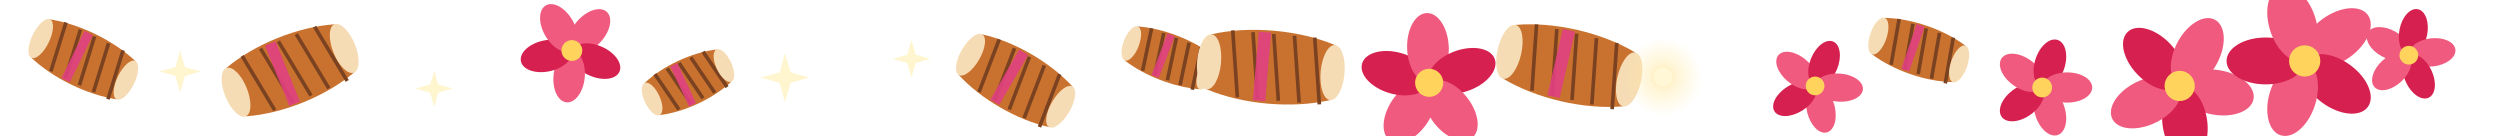
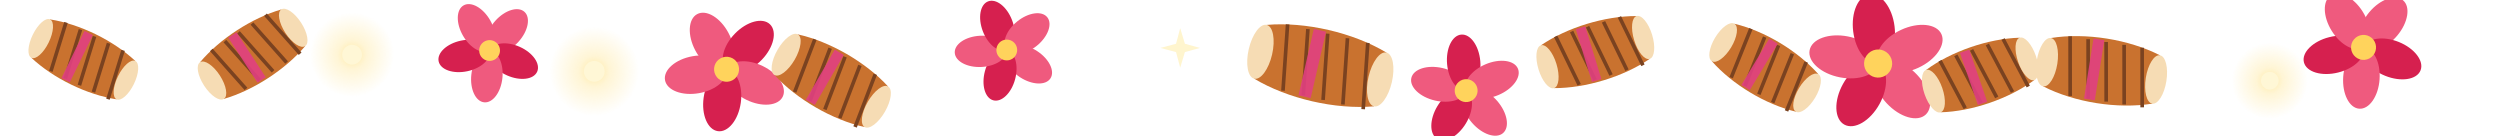
<svg xmlns="http://www.w3.org/2000/svg" viewBox="0 0 480 26" width="480" height="26">
  <defs>
    <radialGradient id="g" cx=".5" cy=".5" r=".5">
      <stop offset="0" stop-color="#ffe9a3" stop-opacity=".95" />
      <stop offset=".35" stop-color="#ffe9a3" stop-opacity=".45" />
      <stop offset="1" stop-color="#ffe9a3" stop-opacity="0" />
    </radialGradient>
+     <style>.tw,.sp,.sw,.dr{transform-box:fill-box;transform-origin:center}.tw{animation:tw 3s ease-in-out infinite}@keyframes tw{0%,100%{opacity:.3}50%{opacity:1}}.sp{animation:sp 2.6s ease-in-out infinite}@keyframes sp{0%,100%{opacity:.2;transform:scale(.55)}50%{opacity:1;transform:scale(1.2)}}.sw{animation:sw 4s ease-in-out infinite}@keyframes sw{0%,100%{transform:rotate(-13deg)}50%{transform:rotate(13deg)}}.dr{animation:dr 5s ease-in-out infinite}@keyframes dr{0%,100%{transform:translateY(-2px) rotate(-22deg)}50%{transform:translateY(4px) rotate(24deg)}}@media (prefers-reduced-motion:reduce){.tw,.sp,.sw,.dr{animation:none}}</style>
  </defs>
-   <g transform="translate(16.0 11.4) rotate(26)">
-     <path d="M-9.1 -4.1 C-3.6 -5.8 3.6 -5.8 9.1 -4.1 L9.1 4.1 C3.6 5.8 -3.6 5.8 -9.1 4.1Z" fill="#c9722f" />
-     <path d="M-6.1 -4.9 l1.5 9.7" stroke="#7a4220" stroke-width=".7" />
-     <path d="M-3.0 -4.9 l1.5 9.7" stroke="#7a4220" stroke-width=".7" />
-     <path d="M0.0 -4.9 l1.5 9.7" stroke="#7a4220" stroke-width=".7" />
-     <path d="M3.0 -4.9 l1.5 9.7" stroke="#7a4220" stroke-width=".7" />
-     <path d="M6.1 -4.9 l1.5 9.7" stroke="#7a4220" stroke-width=".7" />
-     <ellipse cx="-9.1" cy="0" rx="1.7" ry="4.1" fill="#f6dcb4" />
-     <ellipse cx="9.1" cy="0" rx="1.7" ry="4.1" fill="#f6dcb4" />
-     <rect x="-2.2" y="-5.0" width="1.8" height="10.1" fill="#e0407f" opacity=".9" />
+   <g class="sw" style="animation-duration:2.7s;animation-delay:-1.6s">
+     <g transform="translate(16.0 11.4) rotate(26)">
+       <path d="M-9.1 -4.1 C-3.6 -5.8 3.6 -5.8 9.1 -4.1 L9.1 4.1 C3.6 5.8 -3.6 5.8 -9.1 4.1Z" fill="#c9722f" />
+       <path d="M-6.1 -4.9 l1.5 9.7" stroke="#7a4220" stroke-width=".7" />
+       <path d="M-3.0 -4.9 l1.5 9.7" stroke="#7a4220" stroke-width=".7" />
+       <path d="M0.0 -4.9 l1.5 9.7" stroke="#7a4220" stroke-width=".7" />
+       <path d="M3.0 -4.9 l1.5 9.7" stroke="#7a4220" stroke-width=".7" />
+       <path d="M6.1 -4.9 l1.5 9.7" stroke="#7a4220" stroke-width=".7" />
+       <ellipse cx="-9.1" cy="0" rx="1.7" ry="4.1" fill="#f6dcb4" />
+       <ellipse cx="9.1" cy="0" rx="1.7" ry="4.1" fill="#f6dcb4" />
+       <rect x="-2.2" y="-5.0" width="1.8" height="10.1" fill="#e0407f" opacity=".9" />
+     </g>
  </g>
-   <polygon points="34.6,9.7 35.5,12.9 38.6,13.7 35.5,14.6 34.6,17.8 33.7,14.6 30.6,13.7 33.7,12.9" fill="#fff4cc" opacity="0.95" />
-   <g transform="translate(55.7 13.5) rotate(-22)">
-     <path d="M-11.2 -5.0 C-4.5 -7.2 4.5 -7.2 11.2 -5.0 L11.2 5.0 C4.5 7.2 -4.5 7.2 -11.2 5.0Z" fill="#c9722f" />
-     <path d="M-7.5 -6.0 l1.9 12.0" stroke="#7a4220" stroke-width=".7" />
-     <path d="M-3.7 -6.0 l1.9 12.0" stroke="#7a4220" stroke-width=".7" />
-     <path d="M0.0 -6.0 l1.9 12.0" stroke="#7a4220" stroke-width=".7" />
-     <path d="M3.7 -6.0 l1.9 12.0" stroke="#7a4220" stroke-width=".7" />
-     <path d="M7.5 -6.0 l1.9 12.0" stroke="#7a4220" stroke-width=".7" />
-     <ellipse cx="-11.2" cy="0" rx="2.2" ry="5.0" fill="#f6dcb4" />
-     <ellipse cx="11.2" cy="0" rx="2.2" ry="5.0" fill="#f6dcb4" />
-     <rect x="-2.7" y="-6.2" width="2.2" height="12.5" fill="#e0407f" opacity=".9" />
+   <g class="sw" style="animation-duration:3.8s;animation-delay:-3.1s">
+     <g transform="translate(48.5 10.4) rotate(-33)">
+       <path d="M-9.3 -4.2 C-3.7 -5.9 3.7 -5.9 9.3 -4.2 L9.3 4.2 C3.7 5.9 -3.7 5.9 -9.3 4.2Z" fill="#c9722f" />
+       <path d="M-6.2 -5.0 l1.5 9.9" stroke="#7a4220" stroke-width=".7" />
+       <path d="M-3.1 -5.0 l1.5 9.9" stroke="#7a4220" stroke-width=".7" />
+       <path d="M0.0 -5.0 l1.5 9.9" stroke="#7a4220" stroke-width=".7" />
+       <path d="M3.1 -5.0 l1.5 9.9" stroke="#7a4220" stroke-width=".7" />
+       <path d="M6.2 -5.0 l1.5 9.9" stroke="#7a4220" stroke-width=".7" />
+       <ellipse cx="-9.3" cy="0" rx="1.8" ry="4.2" fill="#f6dcb4" />
+       <ellipse cx="9.3" cy="0" rx="1.8" ry="4.2" fill="#f6dcb4" />
+       <rect x="-2.2" y="-5.2" width="1.9" height="10.3" fill="#e0407f" opacity=".9" />
+     </g>
  </g>
-   <polygon points="83.4,13.5 84.1,16.2 86.9,17.0 84.1,17.8 83.4,20.6 82.6,17.8 79.8,17.0 82.6,16.2" fill="#fff4cc" opacity="0.95" />
-   <g transform="translate(109.8 9.7) rotate(42)">
-     <ellipse cx="0" cy="-5.0" rx="3.0" ry="5.0" fill="#ef5a7e" transform="rotate(0)" />
-     <ellipse cx="0" cy="-5.0" rx="3.0" ry="5.0" fill="#d6204f" transform="rotate(72)" />
-     <ellipse cx="0" cy="-5.0" rx="3.0" ry="5.0" fill="#ef5a7e" transform="rotate(144)" />
-     <ellipse cx="0" cy="-5.0" rx="3.0" ry="5.0" fill="#d6204f" transform="rotate(216)" />
-     <ellipse cx="0" cy="-5.0" rx="3.0" ry="5.0" fill="#ef5a7e" transform="rotate(288)" />
-     <circle r="2.0" fill="#ffd35c" />
+   <g class="tw" style="animation-duration:2.6s;animation-delay:-0.6s">
+     <circle cx="67.6" cy="10.5" r="8.1" fill="url(#g)" />
+     <circle cx="67.6" cy="10.5" r="1.9" fill="#fff7d6" />
  </g>
-   <g transform="translate(132.1 15.8) rotate(-25)">
-     <path d="M-7.6 -3.4 C-3.1 -4.9 3.1 -4.9 7.6 -3.4 L7.6 3.4 C3.1 4.9 -3.1 4.9 -7.6 3.4Z" fill="#c9722f" />
-     <path d="M-5.1 -4.1 l1.3 8.1" stroke="#7a4220" stroke-width=".7" />
-     <path d="M-2.5 -4.1 l1.3 8.1" stroke="#7a4220" stroke-width=".7" />
-     <path d="M0.0 -4.1 l1.3 8.1" stroke="#7a4220" stroke-width=".7" />
-     <path d="M2.5 -4.1 l1.3 8.1" stroke="#7a4220" stroke-width=".7" />
-     <path d="M5.1 -4.1 l1.3 8.1" stroke="#7a4220" stroke-width=".7" />
-     <ellipse cx="-7.6" cy="0" rx="1.5" ry="3.4" fill="#f6dcb4" />
-     <ellipse cx="7.6" cy="0" rx="1.5" ry="3.4" fill="#f6dcb4" />
-     <rect x="-1.8" y="-4.2" width="1.5" height="8.5" fill="#e0407f" opacity=".9" />
+   <g class="sw" style="animation-duration:3.4s;animation-delay:-2.8s">
+     <g transform="translate(94.0 9.7) rotate(42)">
+       <ellipse cx="0" cy="-5.0" rx="3.0" ry="5.0" fill="#ef5a7e" transform="rotate(0)" />
+       <ellipse cx="0" cy="-5.0" rx="3.0" ry="5.0" fill="#d6204f" transform="rotate(72)" />
+       <ellipse cx="0" cy="-5.0" rx="3.0" ry="5.0" fill="#ef5a7e" transform="rotate(144)" />
+       <ellipse cx="0" cy="-5.0" rx="3.0" ry="5.0" fill="#d6204f" transform="rotate(216)" />
+       <ellipse cx="0" cy="-5.0" rx="3.0" ry="5.0" fill="#ef5a7e" transform="rotate(288)" />
+       <circle r="2.0" fill="#ffd35c" />
+     </g>
  </g>
-   <polygon points="150.7,10.2 151.8,13.9 155.4,14.9 151.8,15.9 150.7,19.6 149.7,15.9 146.0,14.9 149.7,13.9" fill="#fff4cc" opacity="0.95" />
-   <polygon points="175.0,7.7 175.8,10.5 178.6,11.3 175.8,12.1 175.0,14.9 174.2,12.1 171.4,11.3 174.2,10.5" fill="#fff4cc" opacity="0.95" />
-   <g transform="translate(195.0 15.5) rotate(30)">
-     <path d="M-10.0 -4.5 C-4.0 -6.4 4.0 -6.4 10.0 -4.5 L10.0 4.5 C4.0 6.4 -4.0 6.4 -10.0 4.5Z" fill="#c9722f" />
-     <path d="M-6.7 -5.3 l1.7 10.7" stroke="#7a4220" stroke-width=".7" />
-     <path d="M-3.3 -5.3 l1.7 10.7" stroke="#7a4220" stroke-width=".7" />
-     <path d="M0.0 -5.3 l1.7 10.7" stroke="#7a4220" stroke-width=".7" />
-     <path d="M3.3 -5.3 l1.7 10.7" stroke="#7a4220" stroke-width=".7" />
-     <path d="M6.7 -5.3 l1.7 10.7" stroke="#7a4220" stroke-width=".7" />
-     <ellipse cx="-10.0" cy="0" rx="1.9" ry="4.5" fill="#f6dcb4" />
-     <ellipse cx="10.0" cy="0" rx="1.9" ry="4.5" fill="#f6dcb4" />
-     <rect x="-2.4" y="-5.5" width="2.0" height="11.1" fill="#e0407f" opacity=".9" />
+   <g class="tw" style="animation-duration:4.2s;animation-delay:-2.6s">
+     <circle cx="114.1" cy="13.7" r="8.6" fill="url(#g)" />
+     <circle cx="114.1" cy="13.7" r="2.0" fill="#fff7d6" />
  </g>
-   <g transform="translate(224.4 11.1) rotate(21)">
-     <path d="M-7.7 -3.5 C-3.1 -4.9 3.1 -4.9 7.7 -3.5 L7.7 3.5 C3.1 4.9 -3.1 4.9 -7.7 3.5Z" fill="#c9722f" />
-     <path d="M-5.1 -4.1 l1.3 8.2" stroke="#7a4220" stroke-width=".7" />
-     <path d="M-2.6 -4.1 l1.3 8.2" stroke="#7a4220" stroke-width=".7" />
-     <path d="M0.0 -4.1 l1.3 8.2" stroke="#7a4220" stroke-width=".7" />
-     <path d="M2.6 -4.1 l1.3 8.2" stroke="#7a4220" stroke-width=".7" />
-     <path d="M5.1 -4.1 l1.3 8.2" stroke="#7a4220" stroke-width=".7" />
-     <ellipse cx="-7.7" cy="0" rx="1.5" ry="3.5" fill="#f6dcb4" />
-     <ellipse cx="7.7" cy="0" rx="1.5" ry="3.5" fill="#f6dcb4" />
-     <rect x="-1.9" y="-4.3" width="1.5" height="8.6" fill="#e0407f" opacity=".9" />
+   <g class="sw" style="animation-duration:3.6s;animation-delay:-0.9s">
+     <g transform="translate(139.5 13.3) rotate(332)">
+       <ellipse cx="0" cy="-6.0" rx="3.6" ry="6.0" fill="#ef5a7e" transform="rotate(0)" />
+       <ellipse cx="0" cy="-6.0" rx="3.6" ry="6.0" fill="#d6204f" transform="rotate(72)" />
+       <ellipse cx="0" cy="-6.0" rx="3.6" ry="6.0" fill="#ef5a7e" transform="rotate(144)" />
+       <ellipse cx="0" cy="-6.0" rx="3.6" ry="6.0" fill="#d6204f" transform="rotate(216)" />
+       <ellipse cx="0" cy="-6.0" rx="3.6" ry="6.0" fill="#ef5a7e" transform="rotate(288)" />
+       <circle r="2.4" fill="#ffd35c" />
+     </g>
  </g>
-   <g transform="translate(244.0 12.9) rotate(5)">
-     <path d="M-11.9 -5.3 C-4.8 -7.6 4.8 -7.6 11.9 -5.3 L11.9 5.3 C4.8 7.6 -4.8 7.6 -11.9 5.3Z" fill="#c9722f" />
-     <path d="M-7.9 -6.4 l2.0 12.7" stroke="#7a4220" stroke-width=".7" />
-     <path d="M-4.0 -6.4 l2.0 12.7" stroke="#7a4220" stroke-width=".7" />
-     <path d="M0.0 -6.4 l2.0 12.7" stroke="#7a4220" stroke-width=".7" />
-     <path d="M4.0 -6.4 l2.0 12.7" stroke="#7a4220" stroke-width=".7" />
-     <path d="M7.9 -6.4 l2.0 12.7" stroke="#7a4220" stroke-width=".7" />
-     <ellipse cx="-11.9" cy="0" rx="2.3" ry="5.3" fill="#f6dcb4" />
-     <ellipse cx="11.9" cy="0" rx="2.3" ry="5.3" fill="#f6dcb4" />
-     <rect x="-2.9" y="-6.6" width="2.4" height="13.2" fill="#e0407f" opacity=".9" />
+   <g class="sw" style="animation-duration:4.7s;animation-delay:-1.4s">
+     <g transform="translate(159.6 15.5) rotate(30)">
+       <path d="M-10.0 -4.5 C-4.0 -6.4 4.0 -6.4 10.0 -4.5 L10.0 4.5 C4.0 6.4 -4.0 6.4 -10.0 4.5Z" fill="#c9722f" />
+       <path d="M-6.7 -5.3 l1.7 10.7" stroke="#7a4220" stroke-width=".7" />
+       <path d="M-3.3 -5.3 l1.7 10.7" stroke="#7a4220" stroke-width=".7" />
+       <path d="M0.0 -5.3 l1.7 10.7" stroke="#7a4220" stroke-width=".7" />
+       <path d="M3.3 -5.3 l1.7 10.7" stroke="#7a4220" stroke-width=".7" />
+       <path d="M6.7 -5.3 l1.7 10.7" stroke="#7a4220" stroke-width=".7" />
+       <ellipse cx="-10.0" cy="0" rx="1.9" ry="4.5" fill="#f6dcb4" />
+       <ellipse cx="10.0" cy="0" rx="1.9" ry="4.5" fill="#f6dcb4" />
+       <rect x="-2.4" y="-5.5" width="2.0" height="11.1" fill="#e0407f" opacity=".9" />
+     </g>
  </g>
-   <g transform="translate(274.4 15.9) rotate(214)">
-     <ellipse cx="0" cy="-6.7" rx="4.0" ry="6.7" fill="#ef5a7e" transform="rotate(0)" />
-     <ellipse cx="0" cy="-6.7" rx="4.0" ry="6.7" fill="#d6204f" transform="rotate(72)" />
-     <ellipse cx="0" cy="-6.7" rx="4.0" ry="6.7" fill="#ef5a7e" transform="rotate(144)" />
-     <ellipse cx="0" cy="-6.7" rx="4.0" ry="6.7" fill="#d6204f" transform="rotate(216)" />
-     <ellipse cx="0" cy="-6.7" rx="4.0" ry="6.7" fill="#ef5a7e" transform="rotate(288)" />
-     <circle r="2.7" fill="#ffd35c" />
+   <g class="sw" style="animation-duration:5.4s;animation-delay:-2.3s">
+     <g transform="translate(193.3 9.6) rotate(123)">
+       <ellipse cx="0" cy="-5.0" rx="3.0" ry="5.0" fill="#ef5a7e" transform="rotate(0)" />
+       <ellipse cx="0" cy="-5.0" rx="3.0" ry="5.0" fill="#d6204f" transform="rotate(72)" />
+       <ellipse cx="0" cy="-5.0" rx="3.0" ry="5.0" fill="#ef5a7e" transform="rotate(144)" />
+       <ellipse cx="0" cy="-5.0" rx="3.0" ry="5.0" fill="#d6204f" transform="rotate(216)" />
+       <ellipse cx="0" cy="-5.0" rx="3.0" ry="5.0" fill="#ef5a7e" transform="rotate(288)" />
+       <circle r="2.0" fill="#ffd35c" />
+     </g>
  </g>
-   <g transform="translate(301.3 12.6) rotate(13)">
-     <path d="M-11.8 -5.3 C-4.7 -7.6 4.7 -7.6 11.8 -5.3 L11.8 5.3 C4.7 7.6 -4.7 7.6 -11.8 5.3Z" fill="#c9722f" />
-     <path d="M-7.9 -6.3 l2.0 12.6" stroke="#7a4220" stroke-width=".7" />
-     <path d="M-3.9 -6.3 l2.0 12.6" stroke="#7a4220" stroke-width=".7" />
-     <path d="M0.0 -6.3 l2.0 12.6" stroke="#7a4220" stroke-width=".7" />
-     <path d="M3.9 -6.3 l2.0 12.6" stroke="#7a4220" stroke-width=".7" />
-     <path d="M7.9 -6.3 l2.0 12.6" stroke="#7a4220" stroke-width=".7" />
-     <ellipse cx="-11.8" cy="0" rx="2.3" ry="5.3" fill="#f6dcb4" />
-     <ellipse cx="11.8" cy="0" rx="2.3" ry="5.3" fill="#f6dcb4" />
-     <rect x="-2.8" y="-6.6" width="2.4" height="13.1" fill="#e0407f" opacity=".9" />
+   <g class="sp" style="animation-duration:4.6s;animation-delay:-2.7s">
+     <polygon points="226.6,5.4 227.5,8.4 230.4,9.2 227.5,10.0 226.6,13.0 225.8,10.0 222.8,9.2 225.8,8.4" fill="#fff4cc" opacity="0.95" />
  </g>
-   <circle cx="319.3" cy="14.8" r="7.5" fill="url(#g)" />
-   <circle cx="319.3" cy="14.8" r="1.8" fill="#fff7d6" />
-   <g transform="translate(348.5 16.5) rotate(166)">
-     <ellipse cx="0" cy="-4.6" rx="2.7" ry="4.6" fill="#ef5a7e" transform="rotate(0)" />
-     <ellipse cx="0" cy="-4.6" rx="2.7" ry="4.6" fill="#d6204f" transform="rotate(72)" />
-     <ellipse cx="0" cy="-4.6" rx="2.7" ry="4.6" fill="#ef5a7e" transform="rotate(144)" />
-     <ellipse cx="0" cy="-4.6" rx="2.7" ry="4.6" fill="#d6204f" transform="rotate(216)" />
-     <ellipse cx="0" cy="-4.6" rx="2.7" ry="4.6" fill="#ef5a7e" transform="rotate(288)" />
-     <circle r="1.8" fill="#ffd35c" />
+   <g class="sw" style="animation-duration:2.6s;animation-delay:-1.8s">
+     <g transform="translate(253.5 12.6) rotate(13)">
+       <path d="M-11.8 -5.3 C-4.7 -7.6 4.7 -7.6 11.8 -5.3 L11.8 5.3 C4.7 7.6 -4.7 7.6 -11.8 5.3Z" fill="#c9722f" />
+       <path d="M-7.9 -6.3 l2.0 12.6" stroke="#7a4220" stroke-width=".7" />
+       <path d="M-3.9 -6.3 l2.0 12.6" stroke="#7a4220" stroke-width=".7" />
+       <path d="M0.0 -6.3 l2.0 12.6" stroke="#7a4220" stroke-width=".7" />
+       <path d="M3.9 -6.3 l2.0 12.6" stroke="#7a4220" stroke-width=".7" />
+       <path d="M7.9 -6.3 l2.0 12.6" stroke="#7a4220" stroke-width=".7" />
+       <ellipse cx="-11.8" cy="0" rx="2.3" ry="5.3" fill="#f6dcb4" />
+       <ellipse cx="11.8" cy="0" rx="2.3" ry="5.3" fill="#f6dcb4" />
+       <rect x="-2.8" y="-6.6" width="2.4" height="13.1" fill="#e0407f" opacity=".9" />
+     </g>
  </g>
-   <g transform="translate(368.4 9.6) rotate(19)">
-     <path d="M-8.2 -3.7 C-3.3 -5.3 3.3 -5.3 8.2 -3.7 L8.2 3.7 C3.3 5.3 -3.3 5.3 -8.2 3.7Z" fill="#c9722f" />
-     <path d="M-5.5 -4.4 l1.4 8.8" stroke="#7a4220" stroke-width=".7" />
-     <path d="M-2.7 -4.4 l1.4 8.8" stroke="#7a4220" stroke-width=".7" />
-     <path d="M0.0 -4.4 l1.4 8.8" stroke="#7a4220" stroke-width=".7" />
-     <path d="M2.7 -4.4 l1.4 8.8" stroke="#7a4220" stroke-width=".7" />
-     <path d="M5.5 -4.4 l1.4 8.8" stroke="#7a4220" stroke-width=".7" />
-     <ellipse cx="-8.2" cy="0" rx="1.6" ry="3.7" fill="#f6dcb4" />
-     <ellipse cx="8.2" cy="0" rx="1.6" ry="3.7" fill="#f6dcb4" />
-     <rect x="-2.0" y="-4.6" width="1.6" height="9.1" fill="#e0407f" opacity=".9" />
+   <g class="sw" style="animation-duration:4.5s;animation-delay:-0.1s">
+     <g transform="translate(281.5 17.4) rotate(139)">
+       <ellipse cx="0" cy="-5.4" rx="3.2" ry="5.4" fill="#ef5a7e" transform="rotate(0)" />
+       <ellipse cx="0" cy="-5.4" rx="3.2" ry="5.4" fill="#d6204f" transform="rotate(72)" />
+       <ellipse cx="0" cy="-5.4" rx="3.2" ry="5.4" fill="#ef5a7e" transform="rotate(144)" />
+       <ellipse cx="0" cy="-5.4" rx="3.2" ry="5.4" fill="#d6204f" transform="rotate(216)" />
+       <ellipse cx="0" cy="-5.4" rx="3.2" ry="5.4" fill="#ef5a7e" transform="rotate(288)" />
+       <circle r="2.2" fill="#ffd35c" />
+     </g>
  </g>
-   <g transform="translate(392.1 16.8) rotate(162)">
-     <ellipse cx="0" cy="-4.8" rx="2.9" ry="4.8" fill="#ef5a7e" transform="rotate(0)" />
-     <ellipse cx="0" cy="-4.8" rx="2.9" ry="4.8" fill="#d6204f" transform="rotate(72)" />
-     <ellipse cx="0" cy="-4.8" rx="2.9" ry="4.8" fill="#ef5a7e" transform="rotate(144)" />
-     <ellipse cx="0" cy="-4.8" rx="2.9" ry="4.8" fill="#d6204f" transform="rotate(216)" />
-     <ellipse cx="0" cy="-4.8" rx="2.9" ry="4.8" fill="#ef5a7e" transform="rotate(288)" />
-     <circle r="1.9" fill="#ffd35c" />
+   <g class="sw" style="animation-duration:4.8s;animation-delay:-1.9s">
+     <g transform="translate(306.3 10.0) rotate(-17)">
+       <path d="M-9.6 -4.3 C-3.8 -6.1 3.8 -6.1 9.6 -4.3 L9.6 4.3 C3.8 6.1 -3.8 6.1 -9.6 4.3Z" fill="#c9722f" />
+       <path d="M-6.4 -5.1 l1.6 10.2" stroke="#7a4220" stroke-width=".7" />
+       <path d="M-3.2 -5.1 l1.6 10.2" stroke="#7a4220" stroke-width=".7" />
+       <path d="M0.0 -5.1 l1.6 10.2" stroke="#7a4220" stroke-width=".7" />
+       <path d="M3.2 -5.1 l1.6 10.2" stroke="#7a4220" stroke-width=".7" />
+       <path d="M6.4 -5.1 l1.6 10.2" stroke="#7a4220" stroke-width=".7" />
+       <ellipse cx="-9.6" cy="0" rx="1.8" ry="4.3" fill="#f6dcb4" />
+       <ellipse cx="9.6" cy="0" rx="1.8" ry="4.3" fill="#f6dcb4" />
+       <rect x="-2.3" y="-5.3" width="1.9" height="10.6" fill="#e0407f" opacity=".9" />
+     </g>
  </g>
-   <g transform="translate(418.5 16.5) rotate(100)">
-     <ellipse cx="0" cy="-7.2" rx="4.3" ry="7.2" fill="#ef5a7e" transform="rotate(0)" />
-     <ellipse cx="0" cy="-7.2" rx="4.3" ry="7.2" fill="#d6204f" transform="rotate(72)" />
-     <ellipse cx="0" cy="-7.2" rx="4.3" ry="7.2" fill="#ef5a7e" transform="rotate(144)" />
-     <ellipse cx="0" cy="-7.2" rx="4.3" ry="7.2" fill="#d6204f" transform="rotate(216)" />
-     <ellipse cx="0" cy="-7.2" rx="4.3" ry="7.2" fill="#ef5a7e" transform="rotate(288)" />
-     <circle r="2.9" fill="#ffd35c" />
+   <g class="sw" style="animation-duration:5.0s;animation-delay:-4.3s">
+     <g transform="translate(338.9 13.0) rotate(31)">
+       <path d="M-9.4 -4.2 C-3.7 -6.0 3.7 -6.0 9.4 -4.2 L9.4 4.2 C3.7 6.0 -3.7 6.0 -9.4 4.2Z" fill="#c9722f" />
+       <path d="M-6.2 -5.0 l1.6 10.0" stroke="#7a4220" stroke-width=".7" />
+       <path d="M-3.1 -5.0 l1.6 10.0" stroke="#7a4220" stroke-width=".7" />
+       <path d="M0.0 -5.0 l1.6 10.0" stroke="#7a4220" stroke-width=".7" />
+       <path d="M3.1 -5.0 l1.6 10.0" stroke="#7a4220" stroke-width=".7" />
+       <path d="M6.2 -5.0 l1.6 10.0" stroke="#7a4220" stroke-width=".7" />
+       <ellipse cx="-9.4" cy="0" rx="1.8" ry="4.2" fill="#f6dcb4" />
+       <ellipse cx="9.4" cy="0" rx="1.8" ry="4.2" fill="#f6dcb4" />
+       <rect x="-2.2" y="-5.2" width="1.9" height="10.4" fill="#e0407f" opacity=".9" />
+     </g>
  </g>
-   <g transform="translate(442.5 11.7) rotate(54)">
-     <ellipse cx="0" cy="-7.5" rx="4.5" ry="7.5" fill="#ef5a7e" transform="rotate(0)" />
-     <ellipse cx="0" cy="-7.5" rx="4.5" ry="7.5" fill="#d6204f" transform="rotate(72)" />
-     <ellipse cx="0" cy="-7.5" rx="4.5" ry="7.5" fill="#ef5a7e" transform="rotate(144)" />
-     <ellipse cx="0" cy="-7.5" rx="4.5" ry="7.5" fill="#d6204f" transform="rotate(216)" />
-     <ellipse cx="0" cy="-7.5" rx="4.5" ry="7.5" fill="#ef5a7e" transform="rotate(288)" />
-     <circle r="3.0" fill="#ffd35c" />
+   <g class="sw" style="animation-duration:3.1s;animation-delay:-0.3s">
+     <g transform="translate(360.6 12.2) rotate(137)">
+       <ellipse cx="0" cy="-6.7" rx="4.0" ry="6.7" fill="#ef5a7e" transform="rotate(0)" />
+       <ellipse cx="0" cy="-6.7" rx="4.0" ry="6.7" fill="#d6204f" transform="rotate(72)" />
+       <ellipse cx="0" cy="-6.7" rx="4.0" ry="6.7" fill="#ef5a7e" transform="rotate(144)" />
+       <ellipse cx="0" cy="-6.7" rx="4.0" ry="6.7" fill="#d6204f" transform="rotate(216)" />
+       <ellipse cx="0" cy="-6.7" rx="4.0" ry="6.7" fill="#ef5a7e" transform="rotate(288)" />
+       <circle r="2.7" fill="#ffd35c" />
+     </g>
  </g>
-   <g transform="translate(462.5 10.6) rotate(299)">
-     <ellipse cx="0" cy="-4.5" rx="2.7" ry="4.5" fill="#ef5a7e" transform="rotate(0)" />
-     <ellipse cx="0" cy="-4.5" rx="2.7" ry="4.5" fill="#d6204f" transform="rotate(72)" />
-     <ellipse cx="0" cy="-4.5" rx="2.7" ry="4.5" fill="#ef5a7e" transform="rotate(144)" />
-     <ellipse cx="0" cy="-4.5" rx="2.7" ry="4.5" fill="#d6204f" transform="rotate(216)" />
-     <ellipse cx="0" cy="-4.5" rx="2.7" ry="4.5" fill="#ef5a7e" transform="rotate(288)" />
-     <circle r="1.8" fill="#ffd35c" />
+   <g class="sw" style="animation-duration:2.4s;animation-delay:-1.0s">
+     <g transform="translate(380.2 14.4) rotate(-19)">
+       <path d="M-9.5 -4.3 C-3.8 -6.1 3.8 -6.1 9.5 -4.3 L9.5 4.3 C3.8 6.1 -3.8 6.1 -9.5 4.3Z" fill="#c9722f" />
+       <path d="M-6.4 -5.1 l1.6 10.2" stroke="#7a4220" stroke-width=".7" />
+       <path d="M-3.2 -5.1 l1.6 10.2" stroke="#7a4220" stroke-width=".7" />
+       <path d="M0.0 -5.1 l1.6 10.2" stroke="#7a4220" stroke-width=".7" />
+       <path d="M3.2 -5.1 l1.6 10.2" stroke="#7a4220" stroke-width=".7" />
+       <path d="M6.4 -5.1 l1.6 10.2" stroke="#7a4220" stroke-width=".7" />
+       <ellipse cx="-9.5" cy="0" rx="1.8" ry="4.3" fill="#f6dcb4" />
+       <ellipse cx="9.5" cy="0" rx="1.8" ry="4.3" fill="#f6dcb4" />
+       <rect x="-2.3" y="-5.3" width="1.9" height="10.6" fill="#e0407f" opacity=".9" />
+     </g>
+   </g>
+   <g class="sw" style="animation-duration:4.6s;animation-delay:-0.2s">
+     <g transform="translate(403.5 13.6) rotate(9)">
+       <path d="M-10.6 -4.7 C-4.2 -6.8 4.2 -6.8 10.6 -4.7 L10.6 4.7 C4.2 6.8 -4.2 6.8 -10.6 4.7Z" fill="#c9722f" />
+       <path d="M-7.0 -5.6 l1.8 11.3" stroke="#7a4220" stroke-width=".7" />
+       <path d="M-3.5 -5.6 l1.8 11.3" stroke="#7a4220" stroke-width=".7" />
+       <path d="M0.0 -5.6 l1.8 11.3" stroke="#7a4220" stroke-width=".7" />
+       <path d="M3.5 -5.6 l1.8 11.3" stroke="#7a4220" stroke-width=".7" />
+       <path d="M7.0 -5.6 l1.8 11.3" stroke="#7a4220" stroke-width=".7" />
+       <ellipse cx="-10.6" cy="0" rx="2.0" ry="4.7" fill="#f6dcb4" />
+       <ellipse cx="10.6" cy="0" rx="2.0" ry="4.7" fill="#f6dcb4" />
+       <rect x="-2.5" y="-5.9" width="2.1" height="11.7" fill="#e0407f" opacity=".9" />
+     </g>
+   </g>
+   <g class="tw" style="animation-duration:2.7s;animation-delay:-1.7s">
+     <circle cx="435.8" cy="15.5" r="7.3" fill="url(#g)" />
+     <circle cx="435.8" cy="15.5" r="1.7" fill="#fff7d6" />
+   </g>
+   <g class="sw" style="animation-duration:4.3s;animation-delay:-0.4s">
+     <g transform="translate(453.8 9.1) rotate(40)">
+       <ellipse cx="0" cy="-5.9" rx="3.5" ry="5.9" fill="#ef5a7e" transform="rotate(0)" />
+       <ellipse cx="0" cy="-5.9" rx="3.5" ry="5.9" fill="#d6204f" transform="rotate(72)" />
+       <ellipse cx="0" cy="-5.9" rx="3.5" ry="5.9" fill="#ef5a7e" transform="rotate(144)" />
+       <ellipse cx="0" cy="-5.9" rx="3.5" ry="5.9" fill="#d6204f" transform="rotate(216)" />
+       <ellipse cx="0" cy="-5.9" rx="3.5" ry="5.9" fill="#ef5a7e" transform="rotate(288)" />
+       <circle r="2.4" fill="#ffd35c" />
+     </g>
  </g>
</svg>
